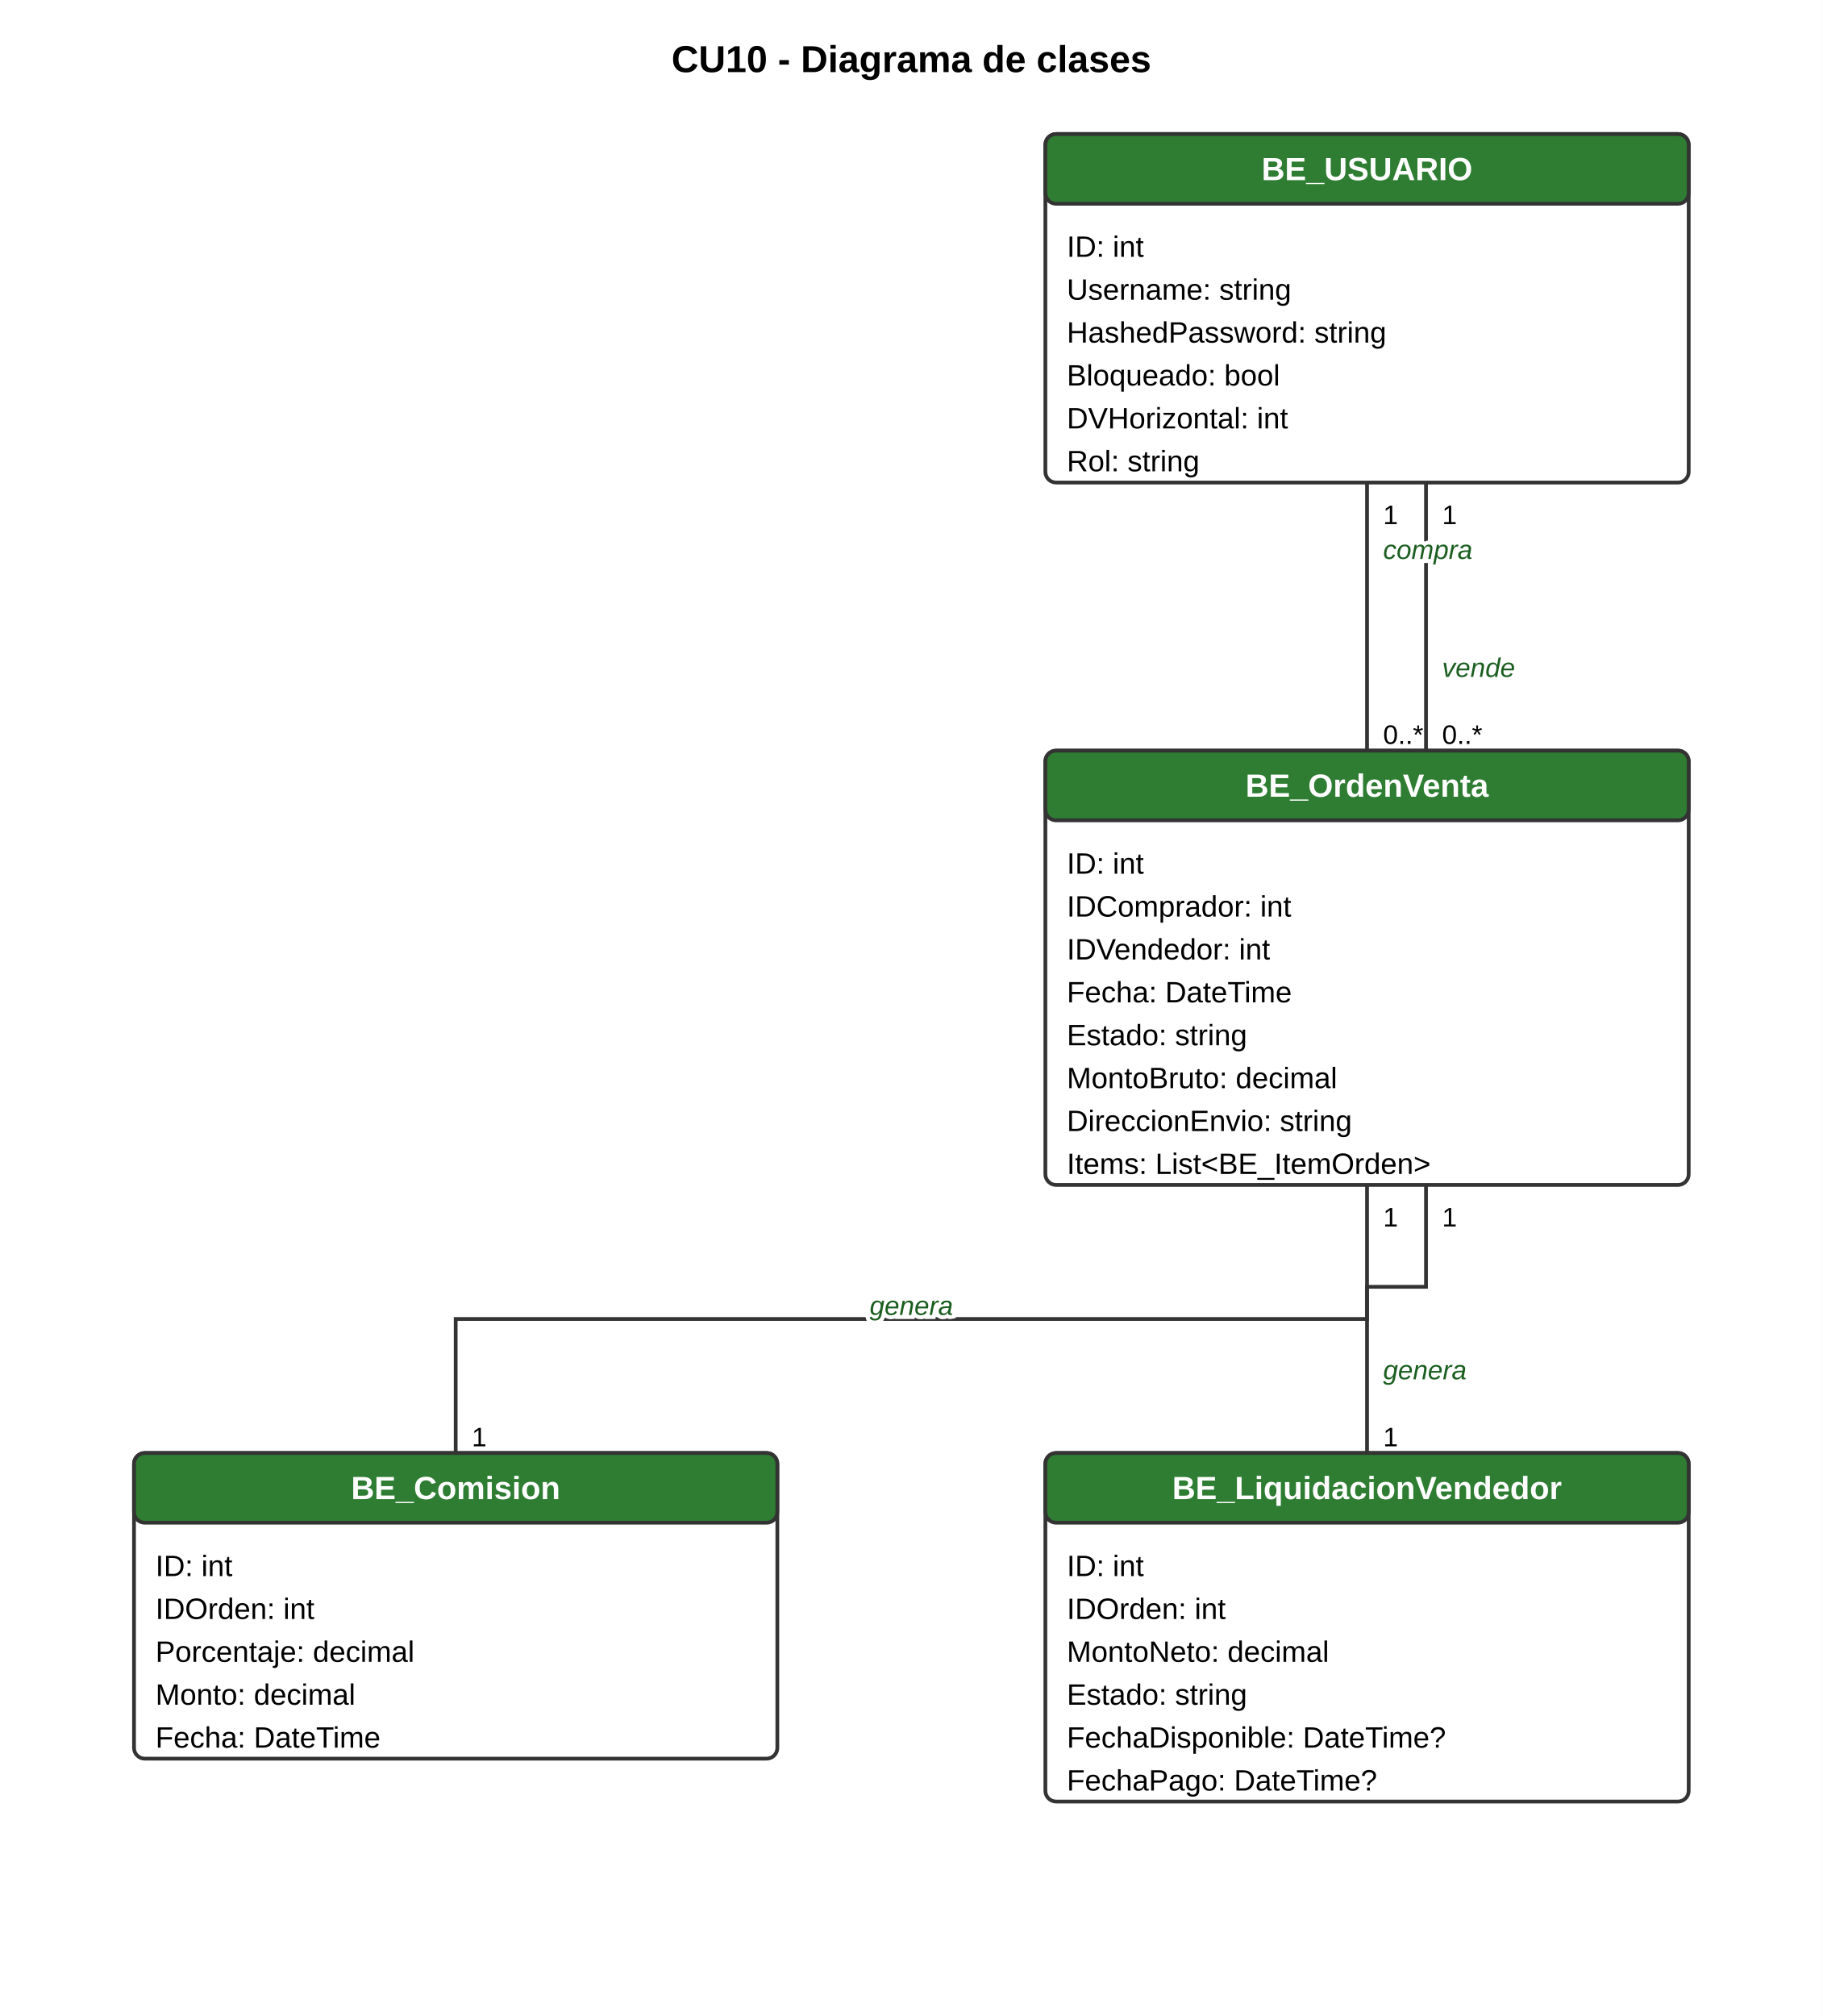
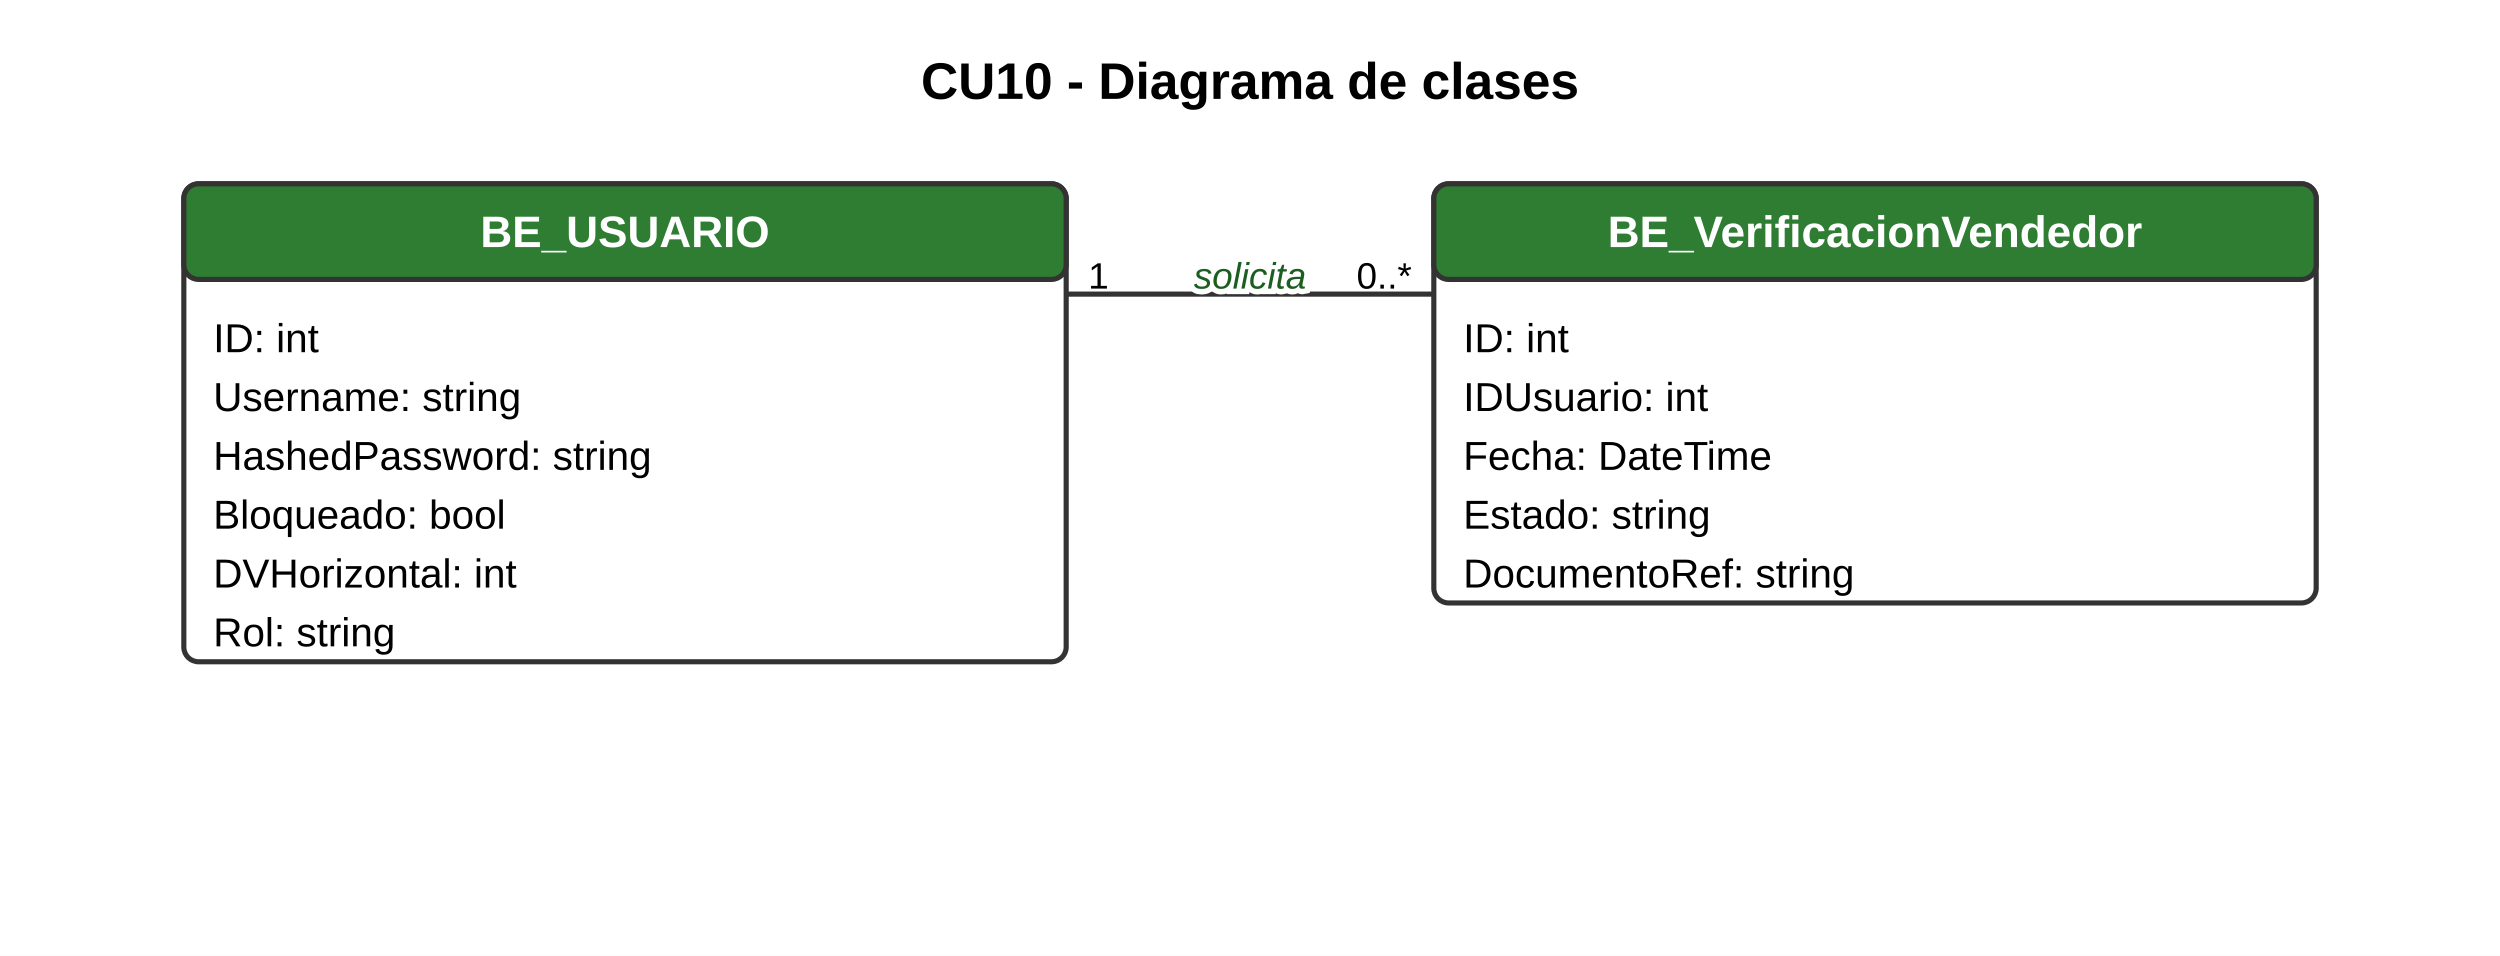
- <svg xmlns="http://www.w3.org/2000/svg" width="680" height="752" viewBox="0 0 680 752">
+ <svg xmlns="http://www.w3.org/2000/svg" width="680" height="260" viewBox="0 0 680 260">
  <defs>
    <marker id="ah" markerWidth="10" markerHeight="8" refX="9" refY="4" orient="auto">
      <path d="M0,0 L10,4 L0,8 z" fill="#333333" />
    </marker>
  </defs>
-   <rect width="680" height="752" fill="#ffffff" />
+   <rect width="680" height="260" fill="#ffffff" />
  <text x="340.0" y="26.9" text-anchor="middle" font-size="14" font-weight="bold" fill="#000000" font-family="Arial, Helvetica, sans-serif">CU10 - Diagrama de clases</text>
-   <polyline points="510.0,180.0 510.0,230.0 510.0,230.0 510.0,280.0" fill="none" stroke="#333333" stroke-width="1.4" />
-   <polyline points="532.0,180.0 532.0,218.0 532.0,218.0 532.0,280.0" fill="none" stroke="#333333" stroke-width="1.4" />
-   <polyline points="510.0,442.0 510.0,492.0 170.0,492.0 170.0,542.0" fill="none" stroke="#333333" stroke-width="1.4" />
-   <polyline points="532.0,442.0 532.0,480.0 510.0,480.0 510.0,542.0" fill="none" stroke="#333333" stroke-width="1.4" />
-   <rect x="390.0" y="50.0" width="240.0" height="130.0" rx="4" fill="#ffffff" stroke="#333333" stroke-width="1.4" />
+   <polyline points="290.0,80.0 390.0,80.0" fill="none" stroke="#333333" stroke-width="1.4" />
+   <rect x="50.0" y="50.0" width="240.0" height="130.0" rx="4" fill="#ffffff" stroke="#333333" stroke-width="1.4" />
+   <rect x="50.0" y="50.0" width="240.0" height="26.0" rx="4" fill="#2e7d32" stroke="#333333" stroke-width="1.4" />
+   <text x="170.0" y="67.2" text-anchor="middle" font-size="12" font-weight="bold" fill="#ffffff" font-family="Arial, Helvetica, sans-serif">BE_USUARIO</text>
+   <text x="58.0" y="95.8" text-anchor="start" font-size="11" font-weight="normal" fill="#000000" font-family="Arial, Helvetica, sans-serif">ID: int</text>
+   <text x="58.0" y="111.8" text-anchor="start" font-size="11" font-weight="normal" fill="#000000" font-family="Arial, Helvetica, sans-serif">Username: string</text>
+   <text x="58.0" y="127.8" text-anchor="start" font-size="11" font-weight="normal" fill="#000000" font-family="Arial, Helvetica, sans-serif">HashedPassword: string</text>
+   <text x="58.0" y="143.8" text-anchor="start" font-size="11" font-weight="normal" fill="#000000" font-family="Arial, Helvetica, sans-serif">Bloqueado: bool</text>
+   <text x="58.0" y="159.8" text-anchor="start" font-size="11" font-weight="normal" fill="#000000" font-family="Arial, Helvetica, sans-serif">DVHorizontal: int</text>
+   <text x="58.0" y="175.8" text-anchor="start" font-size="11" font-weight="normal" fill="#000000" font-family="Arial, Helvetica, sans-serif">Rol: string</text>
+   <rect x="390.0" y="50.0" width="240.0" height="114.0" rx="4" fill="#ffffff" stroke="#333333" stroke-width="1.4" />
  <rect x="390.0" y="50.0" width="240.0" height="26.0" rx="4" fill="#2e7d32" stroke="#333333" stroke-width="1.4" />
-   <text x="510.0" y="67.2" text-anchor="middle" font-size="12" font-weight="bold" fill="#ffffff" font-family="Arial, Helvetica, sans-serif">BE_USUARIO</text>
+   <text x="510.0" y="67.2" text-anchor="middle" font-size="12" font-weight="bold" fill="#ffffff" font-family="Arial, Helvetica, sans-serif">BE_VerificacionVendedor</text>
  <text x="398.0" y="95.8" text-anchor="start" font-size="11" font-weight="normal" fill="#000000" font-family="Arial, Helvetica, sans-serif">ID: int</text>
-   <text x="398.0" y="111.8" text-anchor="start" font-size="11" font-weight="normal" fill="#000000" font-family="Arial, Helvetica, sans-serif">Username: string</text>
-   <text x="398.0" y="127.8" text-anchor="start" font-size="11" font-weight="normal" fill="#000000" font-family="Arial, Helvetica, sans-serif">HashedPassword: string</text>
-   <text x="398.0" y="143.8" text-anchor="start" font-size="11" font-weight="normal" fill="#000000" font-family="Arial, Helvetica, sans-serif">Bloqueado: bool</text>
-   <text x="398.0" y="159.8" text-anchor="start" font-size="11" font-weight="normal" fill="#000000" font-family="Arial, Helvetica, sans-serif">DVHorizontal: int</text>
-   <text x="398.0" y="175.8" text-anchor="start" font-size="11" font-weight="normal" fill="#000000" font-family="Arial, Helvetica, sans-serif">Rol: string</text>
-   <rect x="390.0" y="280.0" width="240.0" height="162.0" rx="4" fill="#ffffff" stroke="#333333" stroke-width="1.4" />
-   <rect x="390.0" y="280.0" width="240.0" height="26.0" rx="4" fill="#2e7d32" stroke="#333333" stroke-width="1.4" />
-   <text x="510.0" y="297.2" text-anchor="middle" font-size="12" font-weight="bold" fill="#ffffff" font-family="Arial, Helvetica, sans-serif">BE_OrdenVenta</text>
-   <text x="398.0" y="325.9" text-anchor="start" font-size="11" font-weight="normal" fill="#000000" font-family="Arial, Helvetica, sans-serif">ID: int</text>
-   <text x="398.0" y="341.9" text-anchor="start" font-size="11" font-weight="normal" fill="#000000" font-family="Arial, Helvetica, sans-serif">IDComprador: int</text>
-   <text x="398.0" y="357.9" text-anchor="start" font-size="11" font-weight="normal" fill="#000000" font-family="Arial, Helvetica, sans-serif">IDVendedor: int</text>
-   <text x="398.0" y="373.9" text-anchor="start" font-size="11" font-weight="normal" fill="#000000" font-family="Arial, Helvetica, sans-serif">Fecha: DateTime</text>
-   <text x="398.0" y="389.9" text-anchor="start" font-size="11" font-weight="normal" fill="#000000" font-family="Arial, Helvetica, sans-serif">Estado: string</text>
-   <text x="398.0" y="405.9" text-anchor="start" font-size="11" font-weight="normal" fill="#000000" font-family="Arial, Helvetica, sans-serif">MontoBruto: decimal</text>
-   <text x="398.0" y="421.9" text-anchor="start" font-size="11" font-weight="normal" fill="#000000" font-family="Arial, Helvetica, sans-serif">DireccionEnvio: string</text>
-   <text x="398.0" y="437.9" text-anchor="start" font-size="11" font-weight="normal" fill="#000000" font-family="Arial, Helvetica, sans-serif">Items: List&lt;BE_ItemOrden&gt;</text>
-   <rect x="390.0" y="542.0" width="240.0" height="130.0" rx="4" fill="#ffffff" stroke="#333333" stroke-width="1.4" />
-   <rect x="390.0" y="542.0" width="240.0" height="26.0" rx="4" fill="#2e7d32" stroke="#333333" stroke-width="1.4" />
-   <text x="510.0" y="559.2" text-anchor="middle" font-size="12" font-weight="bold" fill="#ffffff" font-family="Arial, Helvetica, sans-serif">BE_LiquidacionVendedor</text>
-   <text x="398.0" y="587.9" text-anchor="start" font-size="11" font-weight="normal" fill="#000000" font-family="Arial, Helvetica, sans-serif">ID: int</text>
-   <text x="398.0" y="603.9" text-anchor="start" font-size="11" font-weight="normal" fill="#000000" font-family="Arial, Helvetica, sans-serif">IDOrden: int</text>
-   <text x="398.0" y="619.9" text-anchor="start" font-size="11" font-weight="normal" fill="#000000" font-family="Arial, Helvetica, sans-serif">MontoNeto: decimal</text>
-   <text x="398.0" y="635.9" text-anchor="start" font-size="11" font-weight="normal" fill="#000000" font-family="Arial, Helvetica, sans-serif">Estado: string</text>
-   <text x="398.0" y="651.9" text-anchor="start" font-size="11" font-weight="normal" fill="#000000" font-family="Arial, Helvetica, sans-serif">FechaDisponible: DateTime?</text>
-   <text x="398.0" y="667.9" text-anchor="start" font-size="11" font-weight="normal" fill="#000000" font-family="Arial, Helvetica, sans-serif">FechaPago: DateTime?</text>
-   <rect x="50.0" y="542.0" width="240.0" height="114.0" rx="4" fill="#ffffff" stroke="#333333" stroke-width="1.4" />
-   <rect x="50.0" y="542.0" width="240.0" height="26.0" rx="4" fill="#2e7d32" stroke="#333333" stroke-width="1.4" />
-   <text x="170.0" y="559.2" text-anchor="middle" font-size="12" font-weight="bold" fill="#ffffff" font-family="Arial, Helvetica, sans-serif">BE_Comision</text>
-   <text x="58.0" y="587.9" text-anchor="start" font-size="11" font-weight="normal" fill="#000000" font-family="Arial, Helvetica, sans-serif">ID: int</text>
-   <text x="58.0" y="603.9" text-anchor="start" font-size="11" font-weight="normal" fill="#000000" font-family="Arial, Helvetica, sans-serif">IDOrden: int</text>
-   <text x="58.0" y="619.9" text-anchor="start" font-size="11" font-weight="normal" fill="#000000" font-family="Arial, Helvetica, sans-serif">Porcentaje: decimal</text>
-   <text x="58.0" y="635.9" text-anchor="start" font-size="11" font-weight="normal" fill="#000000" font-family="Arial, Helvetica, sans-serif">Monto: decimal</text>
-   <text x="58.0" y="651.9" text-anchor="start" font-size="11" font-weight="normal" fill="#000000" font-family="Arial, Helvetica, sans-serif">Fecha: DateTime</text>
-   <text x="516.0" y="195.5" text-anchor="start" font-size="10" font-weight="normal" fill="#000000" font-family="Arial, Helvetica, sans-serif">1</text>
-   <text x="516.0" y="277.5" text-anchor="start" font-size="10" font-weight="normal" fill="#000000" font-family="Arial, Helvetica, sans-serif">0..*</text>
-   <text x="516.0" y="208.5" text-anchor="start" font-size="10" font-weight="normal" fill="#1b5e20" font-family="Arial, Helvetica, sans-serif" font-style="italic" paint-order="stroke" stroke="#ffffff" stroke-width="3">compra</text>
-   <text x="538.0" y="195.5" text-anchor="start" font-size="10" font-weight="normal" fill="#000000" font-family="Arial, Helvetica, sans-serif">1</text>
-   <text x="538.0" y="277.5" text-anchor="start" font-size="10" font-weight="normal" fill="#000000" font-family="Arial, Helvetica, sans-serif">0..*</text>
-   <text x="538.0" y="252.5" text-anchor="start" font-size="10" font-weight="normal" fill="#1b5e20" font-family="Arial, Helvetica, sans-serif" font-style="italic" paint-order="stroke" stroke="#ffffff" stroke-width="3">vende</text>
-   <text x="516.0" y="457.5" text-anchor="start" font-size="10" font-weight="normal" fill="#000000" font-family="Arial, Helvetica, sans-serif">1</text>
-   <text x="176.0" y="539.5" text-anchor="start" font-size="10" font-weight="normal" fill="#000000" font-family="Arial, Helvetica, sans-serif">1</text>
-   <text x="340.0" y="490.5" text-anchor="middle" font-size="10" font-weight="normal" fill="#1b5e20" font-family="Arial, Helvetica, sans-serif" font-style="italic" paint-order="stroke" stroke="#ffffff" stroke-width="3">genera</text>
-   <text x="538.0" y="457.5" text-anchor="start" font-size="10" font-weight="normal" fill="#000000" font-family="Arial, Helvetica, sans-serif">1</text>
-   <text x="516.0" y="539.5" text-anchor="start" font-size="10" font-weight="normal" fill="#000000" font-family="Arial, Helvetica, sans-serif">1</text>
-   <text x="516.0" y="514.5" text-anchor="start" font-size="10" font-weight="normal" fill="#1b5e20" font-family="Arial, Helvetica, sans-serif" font-style="italic" paint-order="stroke" stroke="#ffffff" stroke-width="3">genera</text>
+   <text x="398.0" y="111.8" text-anchor="start" font-size="11" font-weight="normal" fill="#000000" font-family="Arial, Helvetica, sans-serif">IDUsuario: int</text>
+   <text x="398.0" y="127.8" text-anchor="start" font-size="11" font-weight="normal" fill="#000000" font-family="Arial, Helvetica, sans-serif">Fecha: DateTime</text>
+   <text x="398.0" y="143.8" text-anchor="start" font-size="11" font-weight="normal" fill="#000000" font-family="Arial, Helvetica, sans-serif">Estado: string</text>
+   <text x="398.0" y="159.8" text-anchor="start" font-size="11" font-weight="normal" fill="#000000" font-family="Arial, Helvetica, sans-serif">DocumentoRef: string</text>
+   <text x="296.0" y="78.5" text-anchor="start" font-size="10" font-weight="normal" fill="#000000" font-family="Arial, Helvetica, sans-serif">1</text>
+   <text x="384.0" y="78.5" text-anchor="end" font-size="10" font-weight="normal" fill="#000000" font-family="Arial, Helvetica, sans-serif">0..*</text>
+   <text x="340.0" y="78.5" text-anchor="middle" font-size="10" font-weight="normal" fill="#1b5e20" font-family="Arial, Helvetica, sans-serif" font-style="italic" paint-order="stroke" stroke="#ffffff" stroke-width="3">solicita</text>
</svg>
